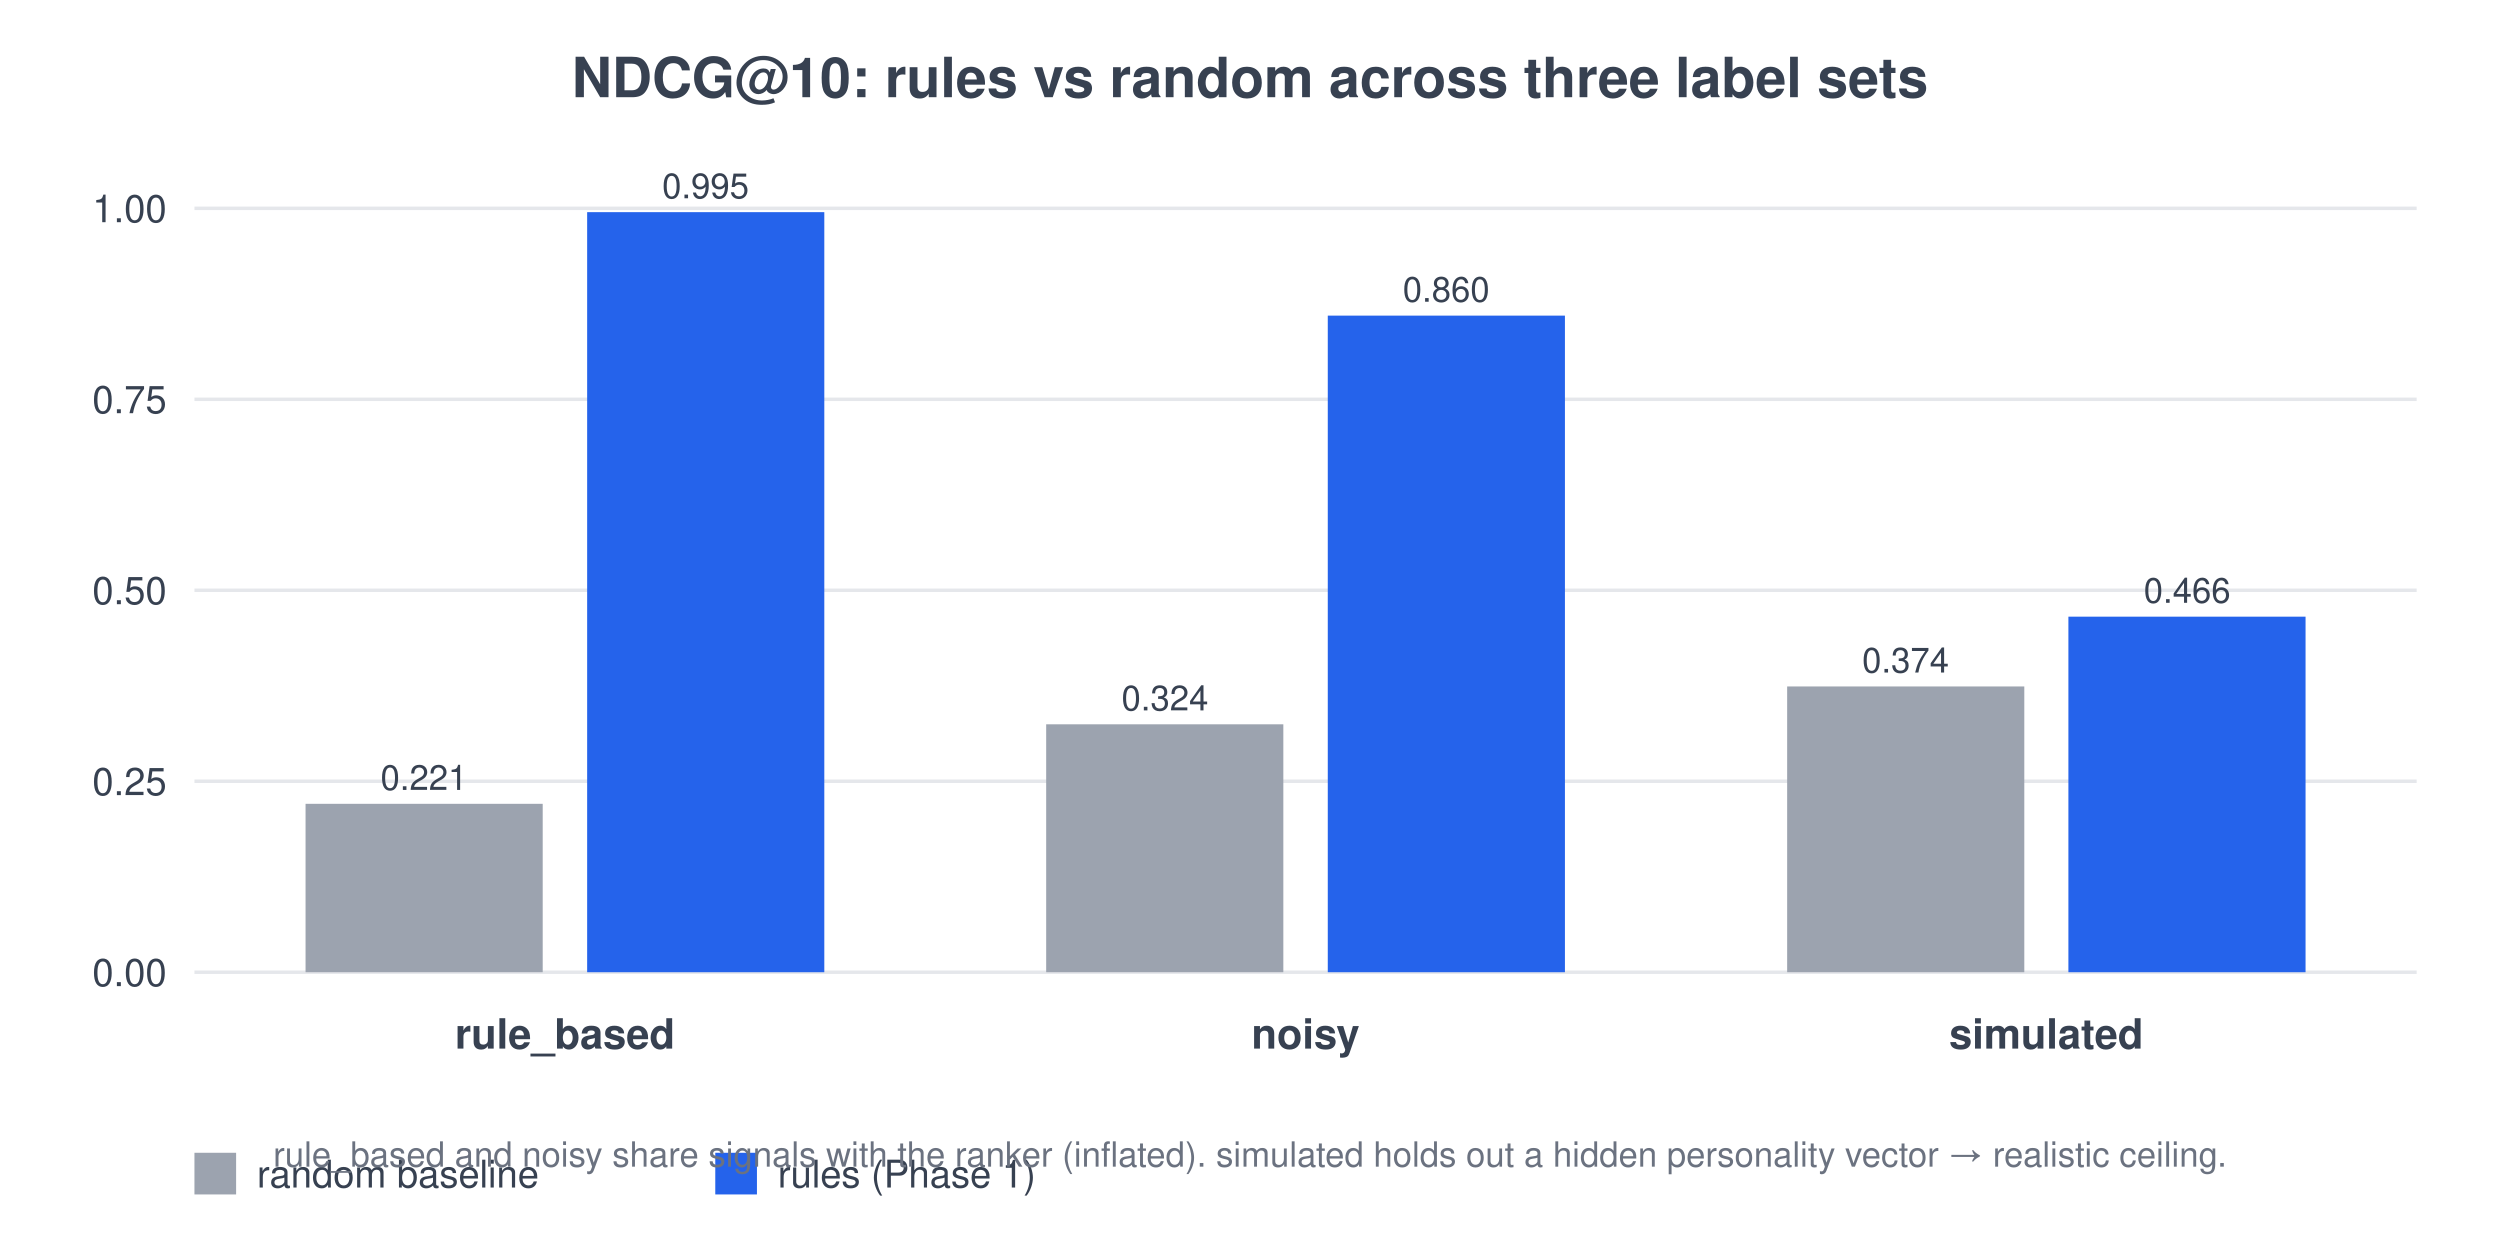
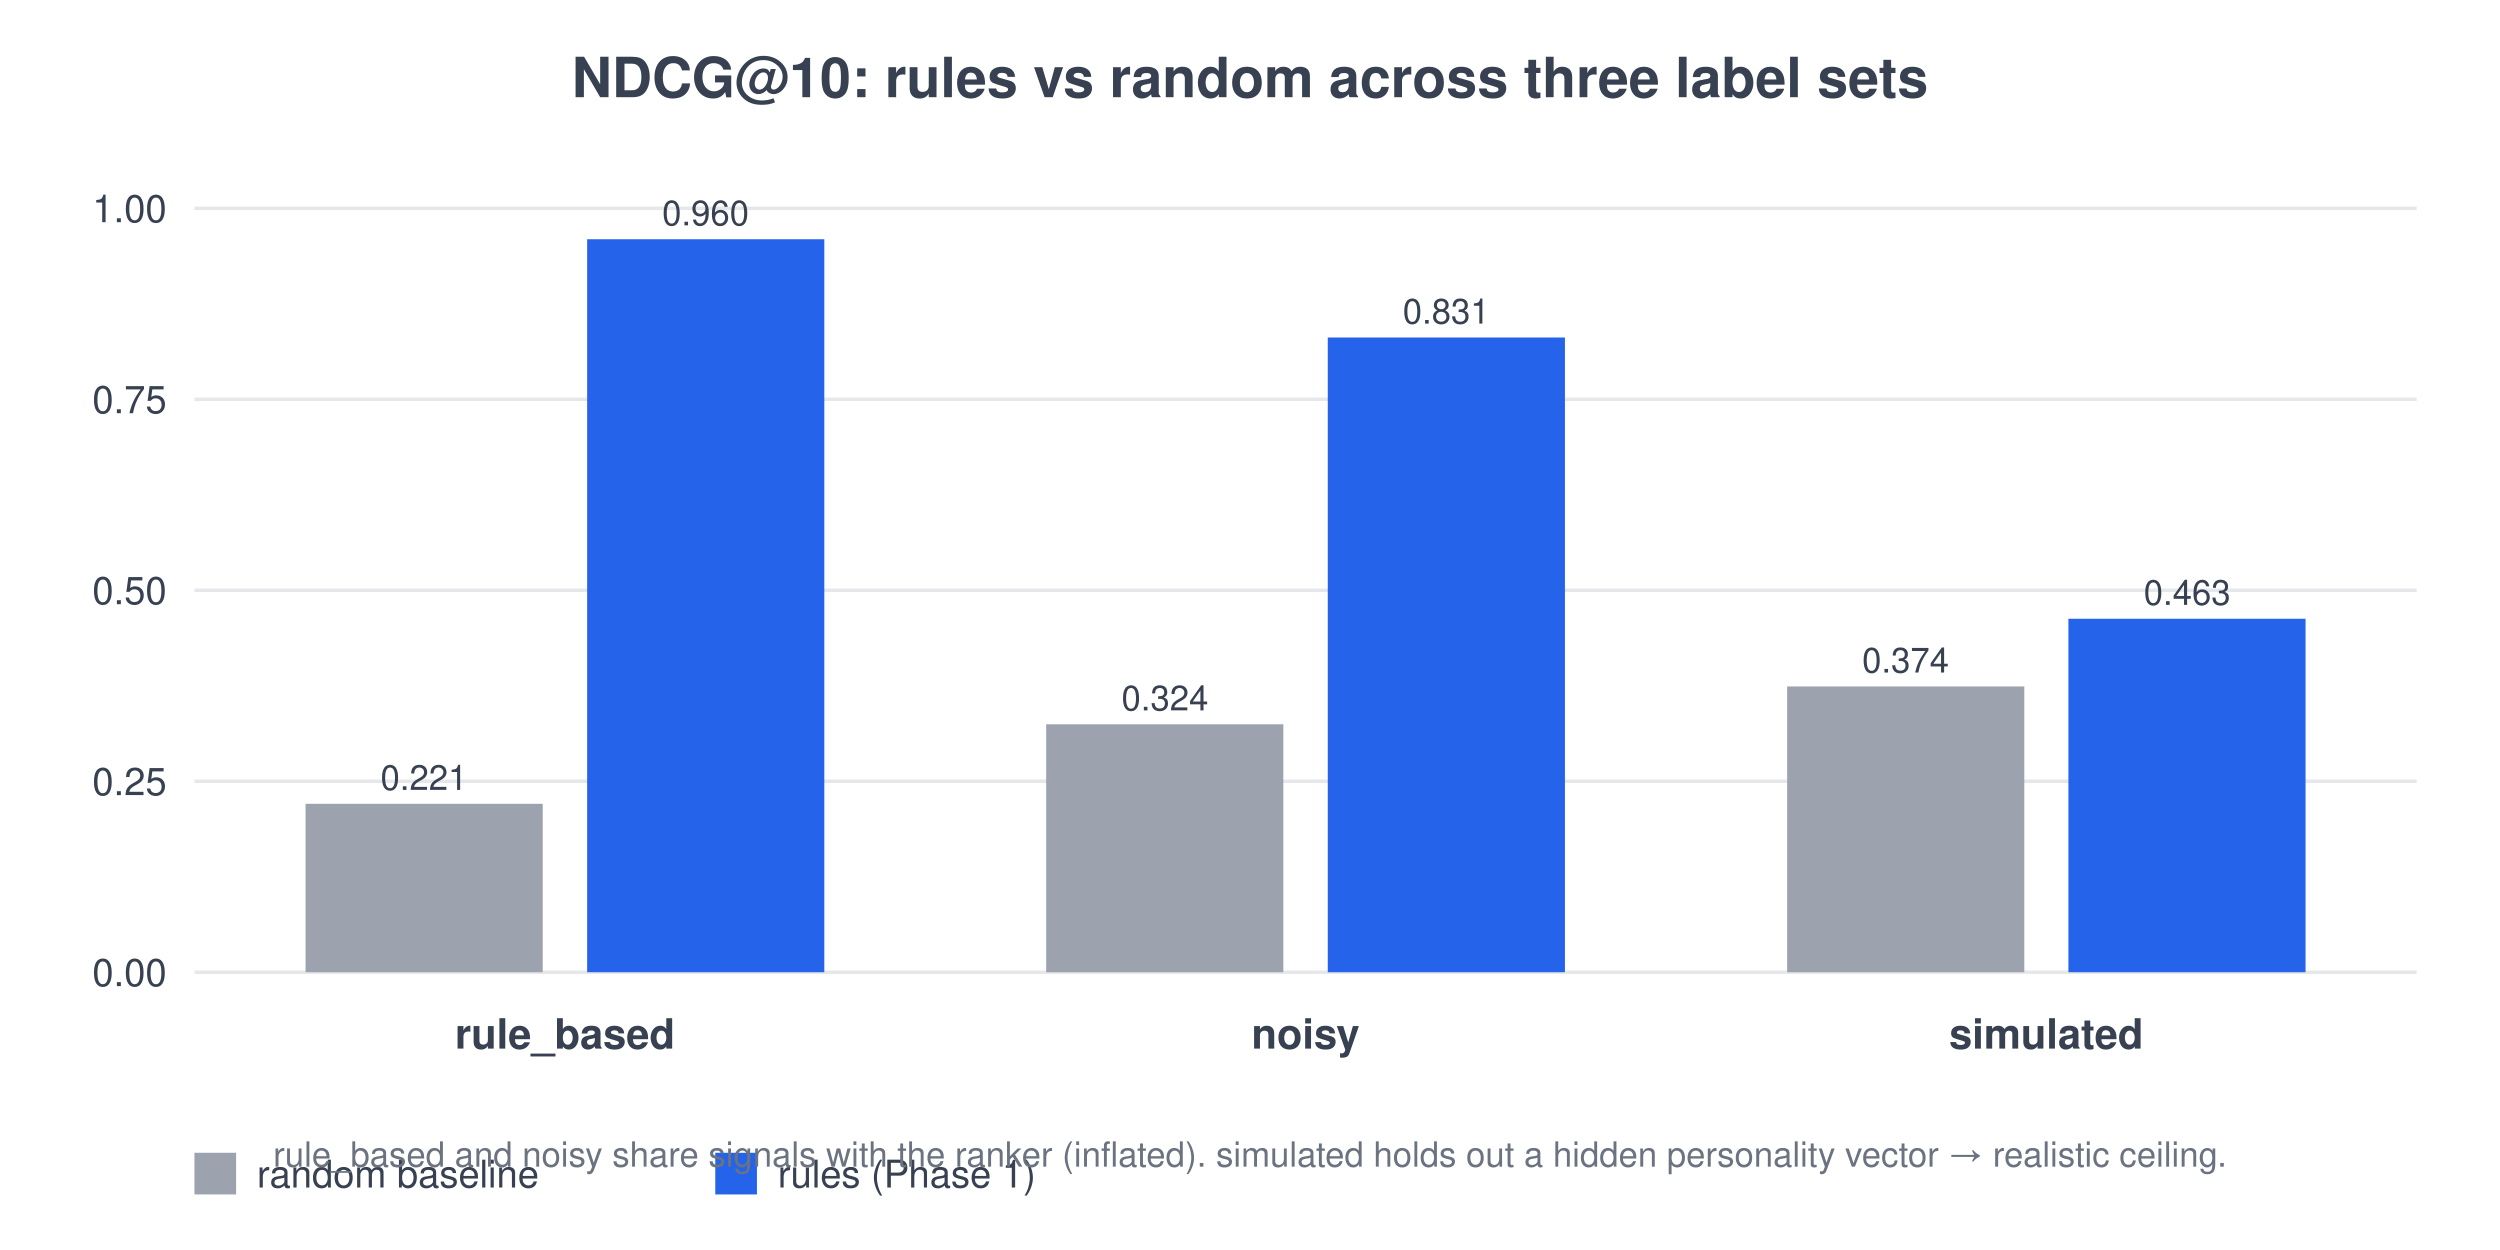
<svg xmlns="http://www.w3.org/2000/svg" viewBox="0 0 720 360" role="img" aria-labelledby="title" font-family="-apple-system, BlinkMacSystemFont, Segoe UI, Helvetica, Arial, sans-serif">
  <rect width="720" height="360" fill="white" />
  <text x="360.0" y="28.0" font-size="16" text-anchor="middle" fill="#374151" font-weight="bold">NDCG@10: rules vs random across three label sets</text>
  <line x1="56.0" y1="280.0" x2="696.0" y2="280.0" stroke="#E5E7EB" stroke-width="1.0" />
  <text x="48.0" y="284.0" font-size="11" text-anchor="end" fill="#374151" font-weight="normal">0.00</text>
  <line x1="56.0" y1="225.0" x2="696.0" y2="225.0" stroke="#E5E7EB" stroke-width="1.0" />
  <text x="48.0" y="229.0" font-size="11" text-anchor="end" fill="#374151" font-weight="normal">0.25</text>
  <line x1="56.0" y1="170.0" x2="696.0" y2="170.0" stroke="#E5E7EB" stroke-width="1.0" />
  <text x="48.0" y="174.0" font-size="11" text-anchor="end" fill="#374151" font-weight="normal">0.50</text>
  <line x1="56.0" y1="115.0" x2="696.0" y2="115.0" stroke="#E5E7EB" stroke-width="1.0" />
  <text x="48.0" y="119.0" font-size="11" text-anchor="end" fill="#374151" font-weight="normal">0.75</text>
  <line x1="56.0" y1="60.0" x2="696.0" y2="60.0" stroke="#E5E7EB" stroke-width="1.0" />
  <text x="48.0" y="64.0" font-size="11" text-anchor="end" fill="#374151" font-weight="normal">1.00</text>
  <rect x="88.0" y="231.5" width="68.3" height="48.5" fill="#9CA3AF" />
  <text x="122.1" y="227.5" font-size="10" text-anchor="middle" fill="#374151" font-weight="normal">0.221</text>
-   <rect x="169.1" y="61.1" width="68.3" height="218.9" fill="#2563EB" />
-   <text x="203.2" y="57.1" font-size="10" text-anchor="middle" fill="#374151" font-weight="normal">0.995</text>
+   <rect x="169.1" y="68.9" width="68.3" height="211.1" fill="#2563EB" />
+   <text x="203.2" y="64.9" font-size="10" text-anchor="middle" fill="#374151" font-weight="normal">0.960</text>
  <text x="162.7" y="302.0" font-size="12" text-anchor="middle" fill="#374151" font-weight="bold">rule_based</text>
  <rect x="301.3" y="208.6" width="68.3" height="71.4" fill="#9CA3AF" />
  <text x="335.5" y="204.6" font-size="10" text-anchor="middle" fill="#374151" font-weight="normal">0.324</text>
-   <rect x="382.4" y="90.9" width="68.3" height="189.1" fill="#2563EB" />
-   <text x="416.5" y="86.9" font-size="10" text-anchor="middle" fill="#374151" font-weight="normal">0.860</text>
+   <rect x="382.4" y="97.2" width="68.3" height="182.8" fill="#2563EB" />
+   <text x="416.5" y="93.2" font-size="10" text-anchor="middle" fill="#374151" font-weight="normal">0.831</text>
  <text x="376.0" y="302.0" font-size="12" text-anchor="middle" fill="#374151" font-weight="bold">noisy</text>
  <rect x="514.7" y="197.7" width="68.3" height="82.3" fill="#9CA3AF" />
  <text x="548.8" y="193.7" font-size="10" text-anchor="middle" fill="#374151" font-weight="normal">0.374</text>
-   <rect x="595.7" y="177.6" width="68.3" height="102.4" fill="#2563EB" />
-   <text x="629.9" y="173.6" font-size="10" text-anchor="middle" fill="#374151" font-weight="normal">0.466</text>
+   <rect x="595.7" y="178.2" width="68.3" height="101.8" fill="#2563EB" />
+   <text x="629.9" y="174.2" font-size="10" text-anchor="middle" fill="#374151" font-weight="normal">0.463</text>
  <text x="589.3" y="302.0" font-size="12" text-anchor="middle" fill="#374151" font-weight="bold">simulated</text>
  <rect x="56.0" y="332.0" width="12.0" height="12.0" fill="#9CA3AF" />
  <text x="74.0" y="342.0" font-size="11" text-anchor="start" fill="#374151" font-weight="normal">random baseline</text>
  <rect x="206.0" y="332.0" width="12.0" height="12.0" fill="#2563EB" />
  <text x="224.0" y="342.0" font-size="11" text-anchor="start" fill="#374151" font-weight="normal">rules (Phase 1)</text>
  <text x="360.0" y="336.0" font-size="10" text-anchor="middle" fill="#6B7280" font-weight="normal">rule_based and noisy share signals with the ranker (inflated). simulated holds out a hidden personality vector → realistic ceiling.</text>
</svg>
